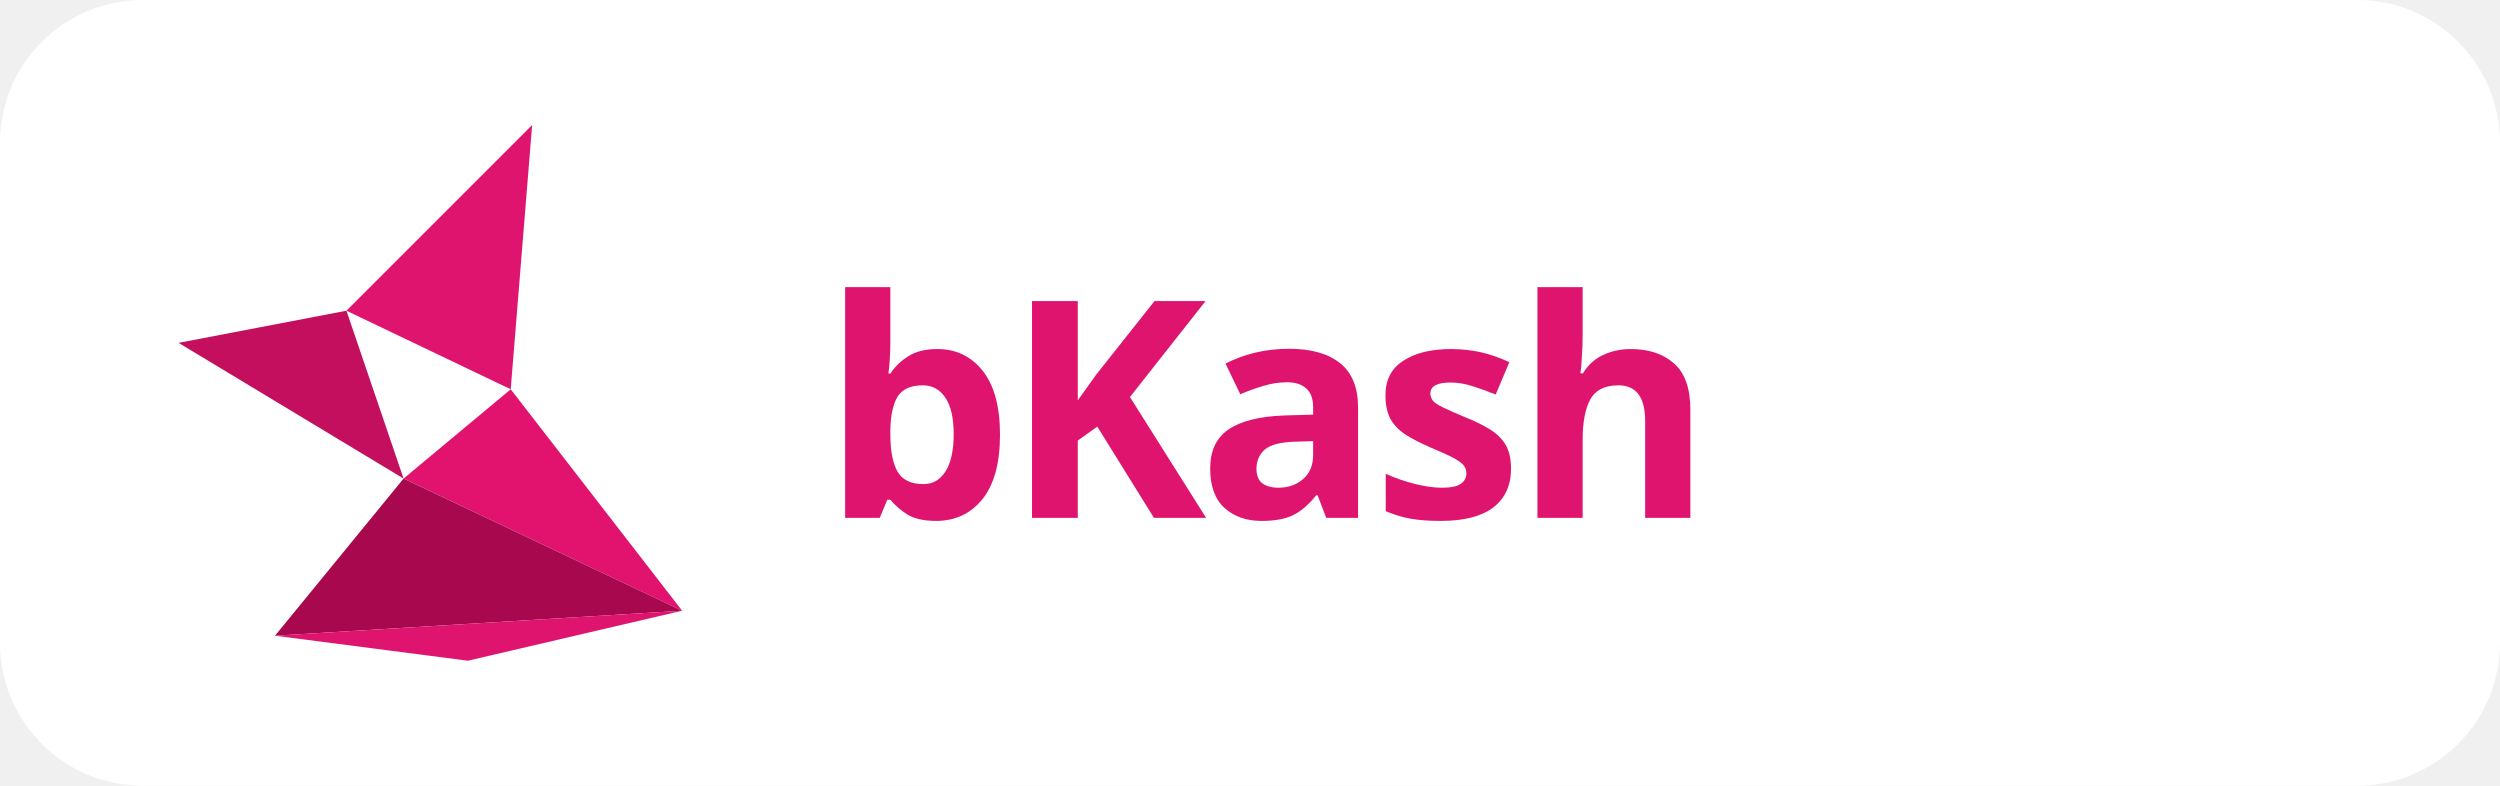
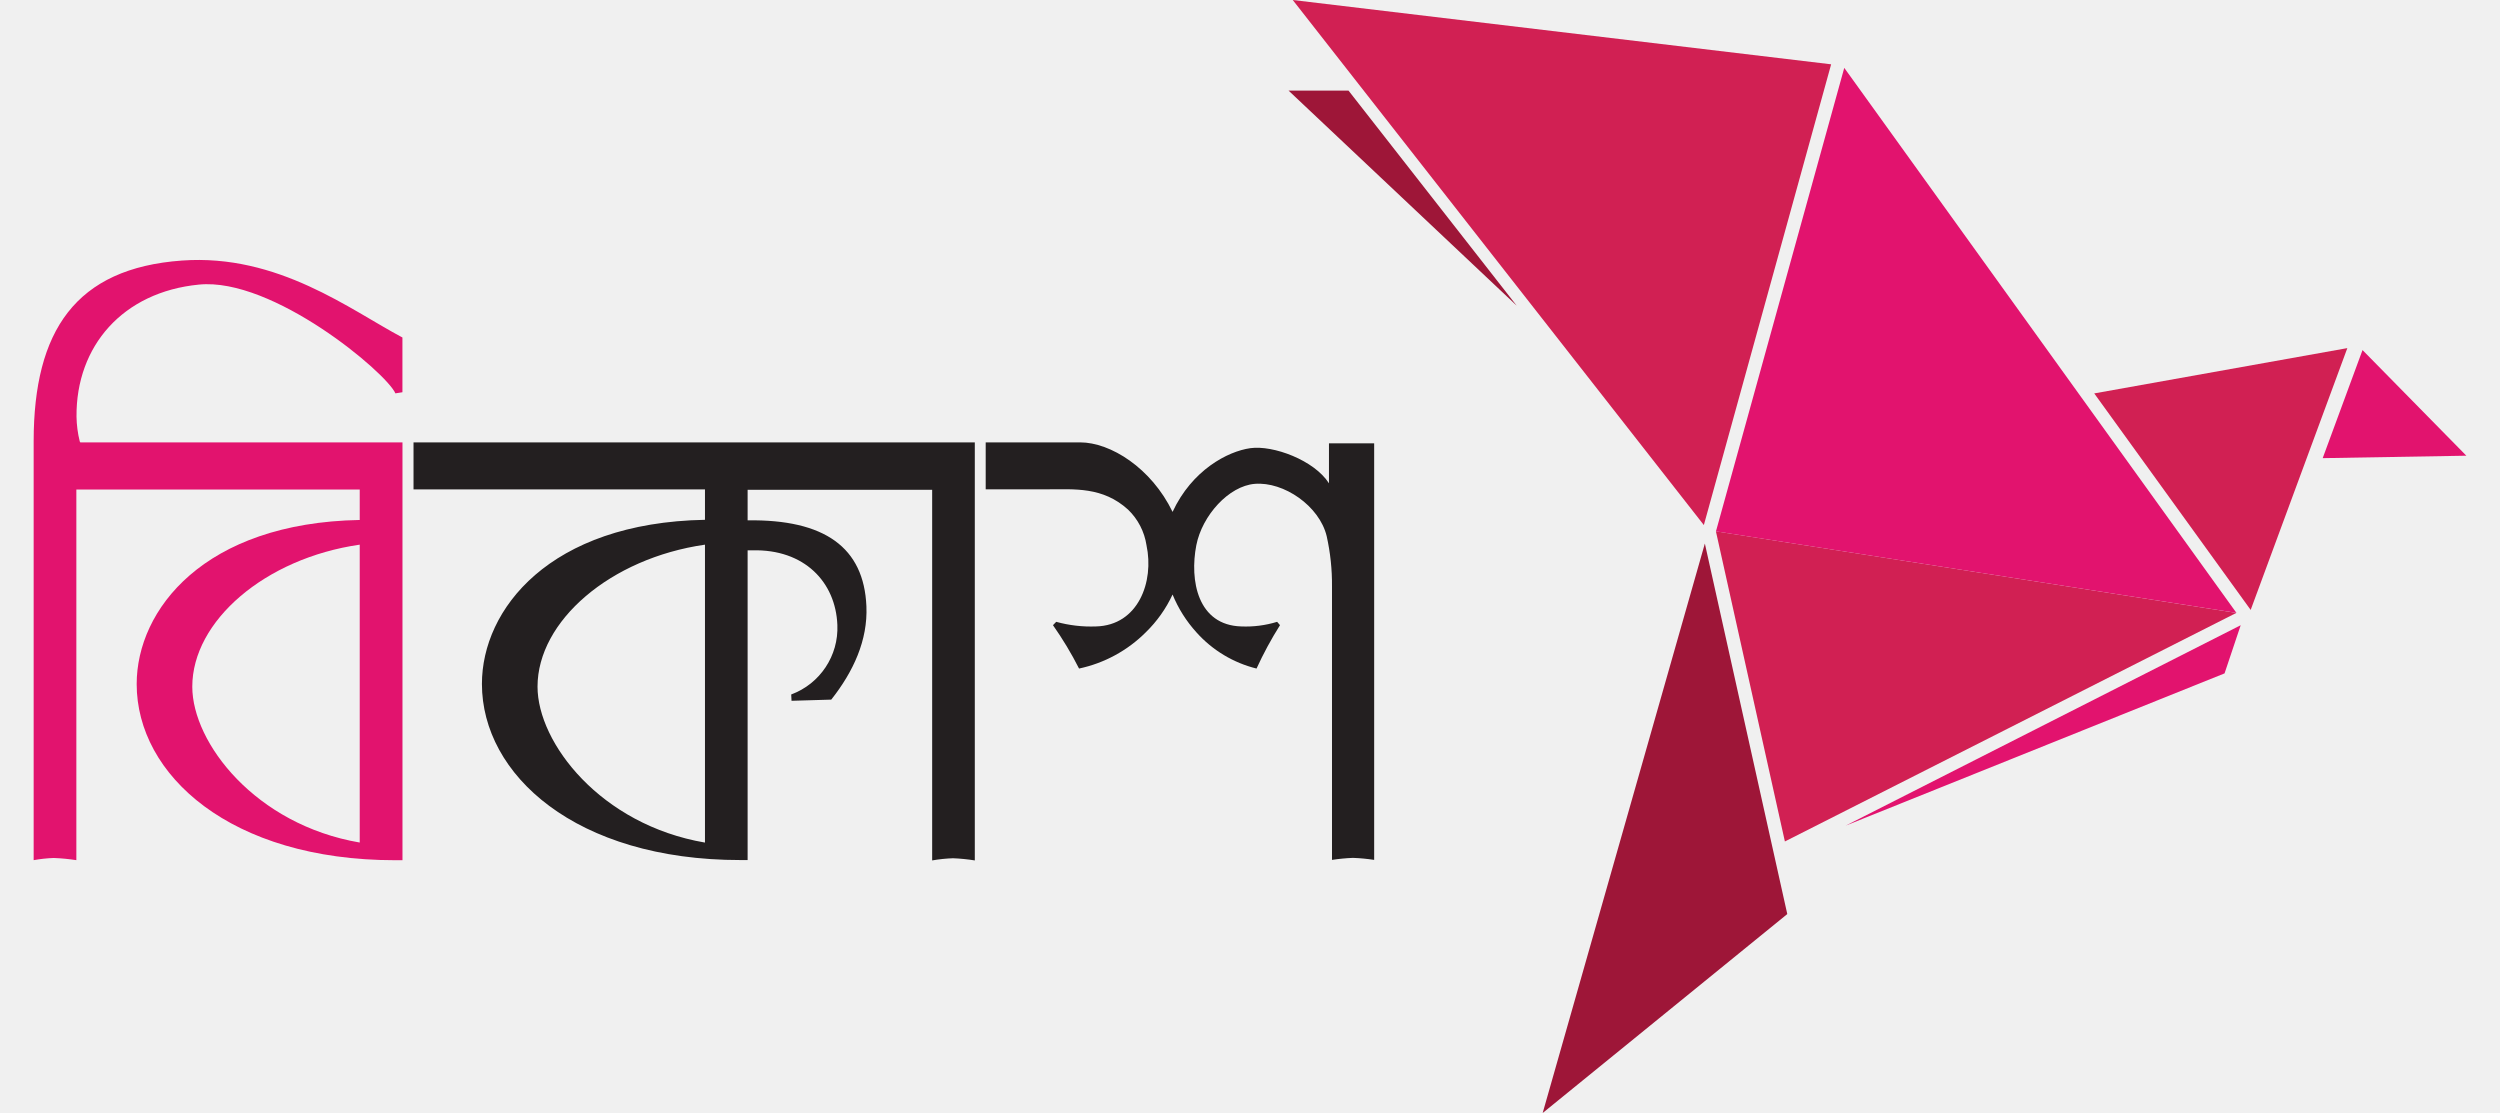
- <svg xmlns="http://www.w3.org/2000/svg" viewBox="0 0 140 44" width="140" height="44" fill="none">
-   <rect width="140" height="44" rx="8" fill="#FFFFFF" />
-   <g transform="translate(10, 7)">
-     <path d="M19.8 0L9.4 10.4L18.6 14.8L19.8 0Z" fill="#DF146E" />
-     <path d="M9.4 10.4L0 12.2L12.6 19.8L9.4 10.4Z" fill="#C40E5E" />
-     <path d="M18.6 14.8L12.6 19.8L28.2 27.2L18.6 14.8Z" fill="#E2136E" />
-     <path d="M12.6 19.8L5.4 28.6L28.2 27.2L12.6 19.8Z" fill="#A8094E" />
-     <path d="M5.4 28.6L16.2 30L28.2 27.2L5.4 28.6Z" fill="#DF146E" />
-     <g transform="translate(36, 6)">
-       <text x="0" y="16" font-family="'Outfit', 'Segoe UI', sans-serif" font-size="17" font-weight="800" fill="#DF146E" letter-spacing="-0.5">bKash</text>
-     </g>
-   </g>
+ <svg xmlns="http://www.w3.org/2000/svg" viewBox="11.22 10.7 458.08 209.58" width="2500" height="1113">
+   <path d="M327.99 110.75l12.99 58.4 85.01-43.04z" fill="#d12053" />
+   <path d="M352.16 23.48L328 110.76l98.01 15.35z" fill="#e2136e" />
+   <path d="M248.31 10.7l101.38 12.11-23.97 86.76z" fill="#d12053" />
+   <path d="M247.52 27.76h11.29l31.67 40.5z" fill="#9e1638" />
+   <path d="M428.69 125.55l-29.46-40.77 47.66-8.53z" fill="#d12053" />
+   <path d="M423.77 137.5l3.04-9.07-74.39 37.74z" fill="#e2136e" />
+   <path d="M325.91 113.05l15.52 69.77-46.06 37.46z" fill="#9e1638" />
+   <path d="M442.25 96.97l27.05-.46-19.55-19.89z" fill="#e2136e" />
+   <path d="M255.13 94.18v7.53c-2.76-4.35-10.52-7.22-14.8-6.62s-11 4.14-14.65 12C221.68 98.82 214 94 208.27 94h-17.78v8.84h11.58c5.12 0 10.46-.52 15.24 3.83a11.76 11.76 0 0 1 3.46 6.7c1.47 6.86-1.54 15.09-9.51 15.29a24.63 24.63 0 0 1-7.49-.87l-.61.63a66.48 66.48 0 0 1 4.91 8.17 25.21 25.21 0 0 0 12.56-6.82 24.09 24.09 0 0 0 5.05-7.12 24.26 24.26 0 0 0 4.49 7.12 22.36 22.36 0 0 0 11.32 6.82 69.8 69.8 0 0 1 4.42-8.17l-.54-.63a20.07 20.07 0 0 1-6.74.87c-8.25-.23-9.76-8.69-8.48-15.29 1.11-5.62 6.11-11.15 11-11.56 5.49-.45 12.19 4.18 13.55 9.85a41.85 41.85 0 0 1 1 9.47v51.49a35 35 0 0 1 3.94-.38 33.7 33.7 0 0 1 4 .38V94.18z" fill="#231f20" />
+   <path d="M42.34 64.29c13.91-1.39 35.27 16.56 37 20.48l1.32-.21V74.25c-9.77-5.17-23.41-15.79-41.5-14.49-20.07 1.44-27.92 13.24-27.94 34V172.67a26.39 26.39 0 0 1 3.77-.41 36.5 36.5 0 0 1 4.27.41v-69.79h53.36v5.73c-29.29.54-42 16.87-42 30.9 0 17.1 17.66 33.17 48.68 33.17h1.37V94H20l-.1-.18a20.61 20.61 0 0 1-.61-4.66C19.18 75.87 28 65.69 42.34 64.29zM41.09 140c0-12.34 13.67-24.17 31.53-26.74v56.09C53 166 41.09 150.6 41.09 140z" fill="#e2136e" />
+   <path d="M82.75 94v8.85h54.88v5.73c-29.29.54-42 16.87-42 30.9 0 17.1 17.67 33.17 48.67 33.17h1.36v-58.32h.85c9.85-.27 15.74 6 16.05 14.05a13.34 13.34 0 0 1-8.69 13.09l.06 1.19 7.48-.22c4.18-5.29 6.89-11.19 6.62-17.56-.46-11.11-7.88-16.4-22.37-16.2v-5.75h34.75v69.79a28.1 28.1 0 0 1 3.93-.41 34.62 34.62 0 0 1 4.1.41V94zm23.35 46c0-12.34 13.68-24.17 31.53-26.74v56.1C118 166 106.1 150.6 106.1 140z" fill="#231f20" />
</svg>
